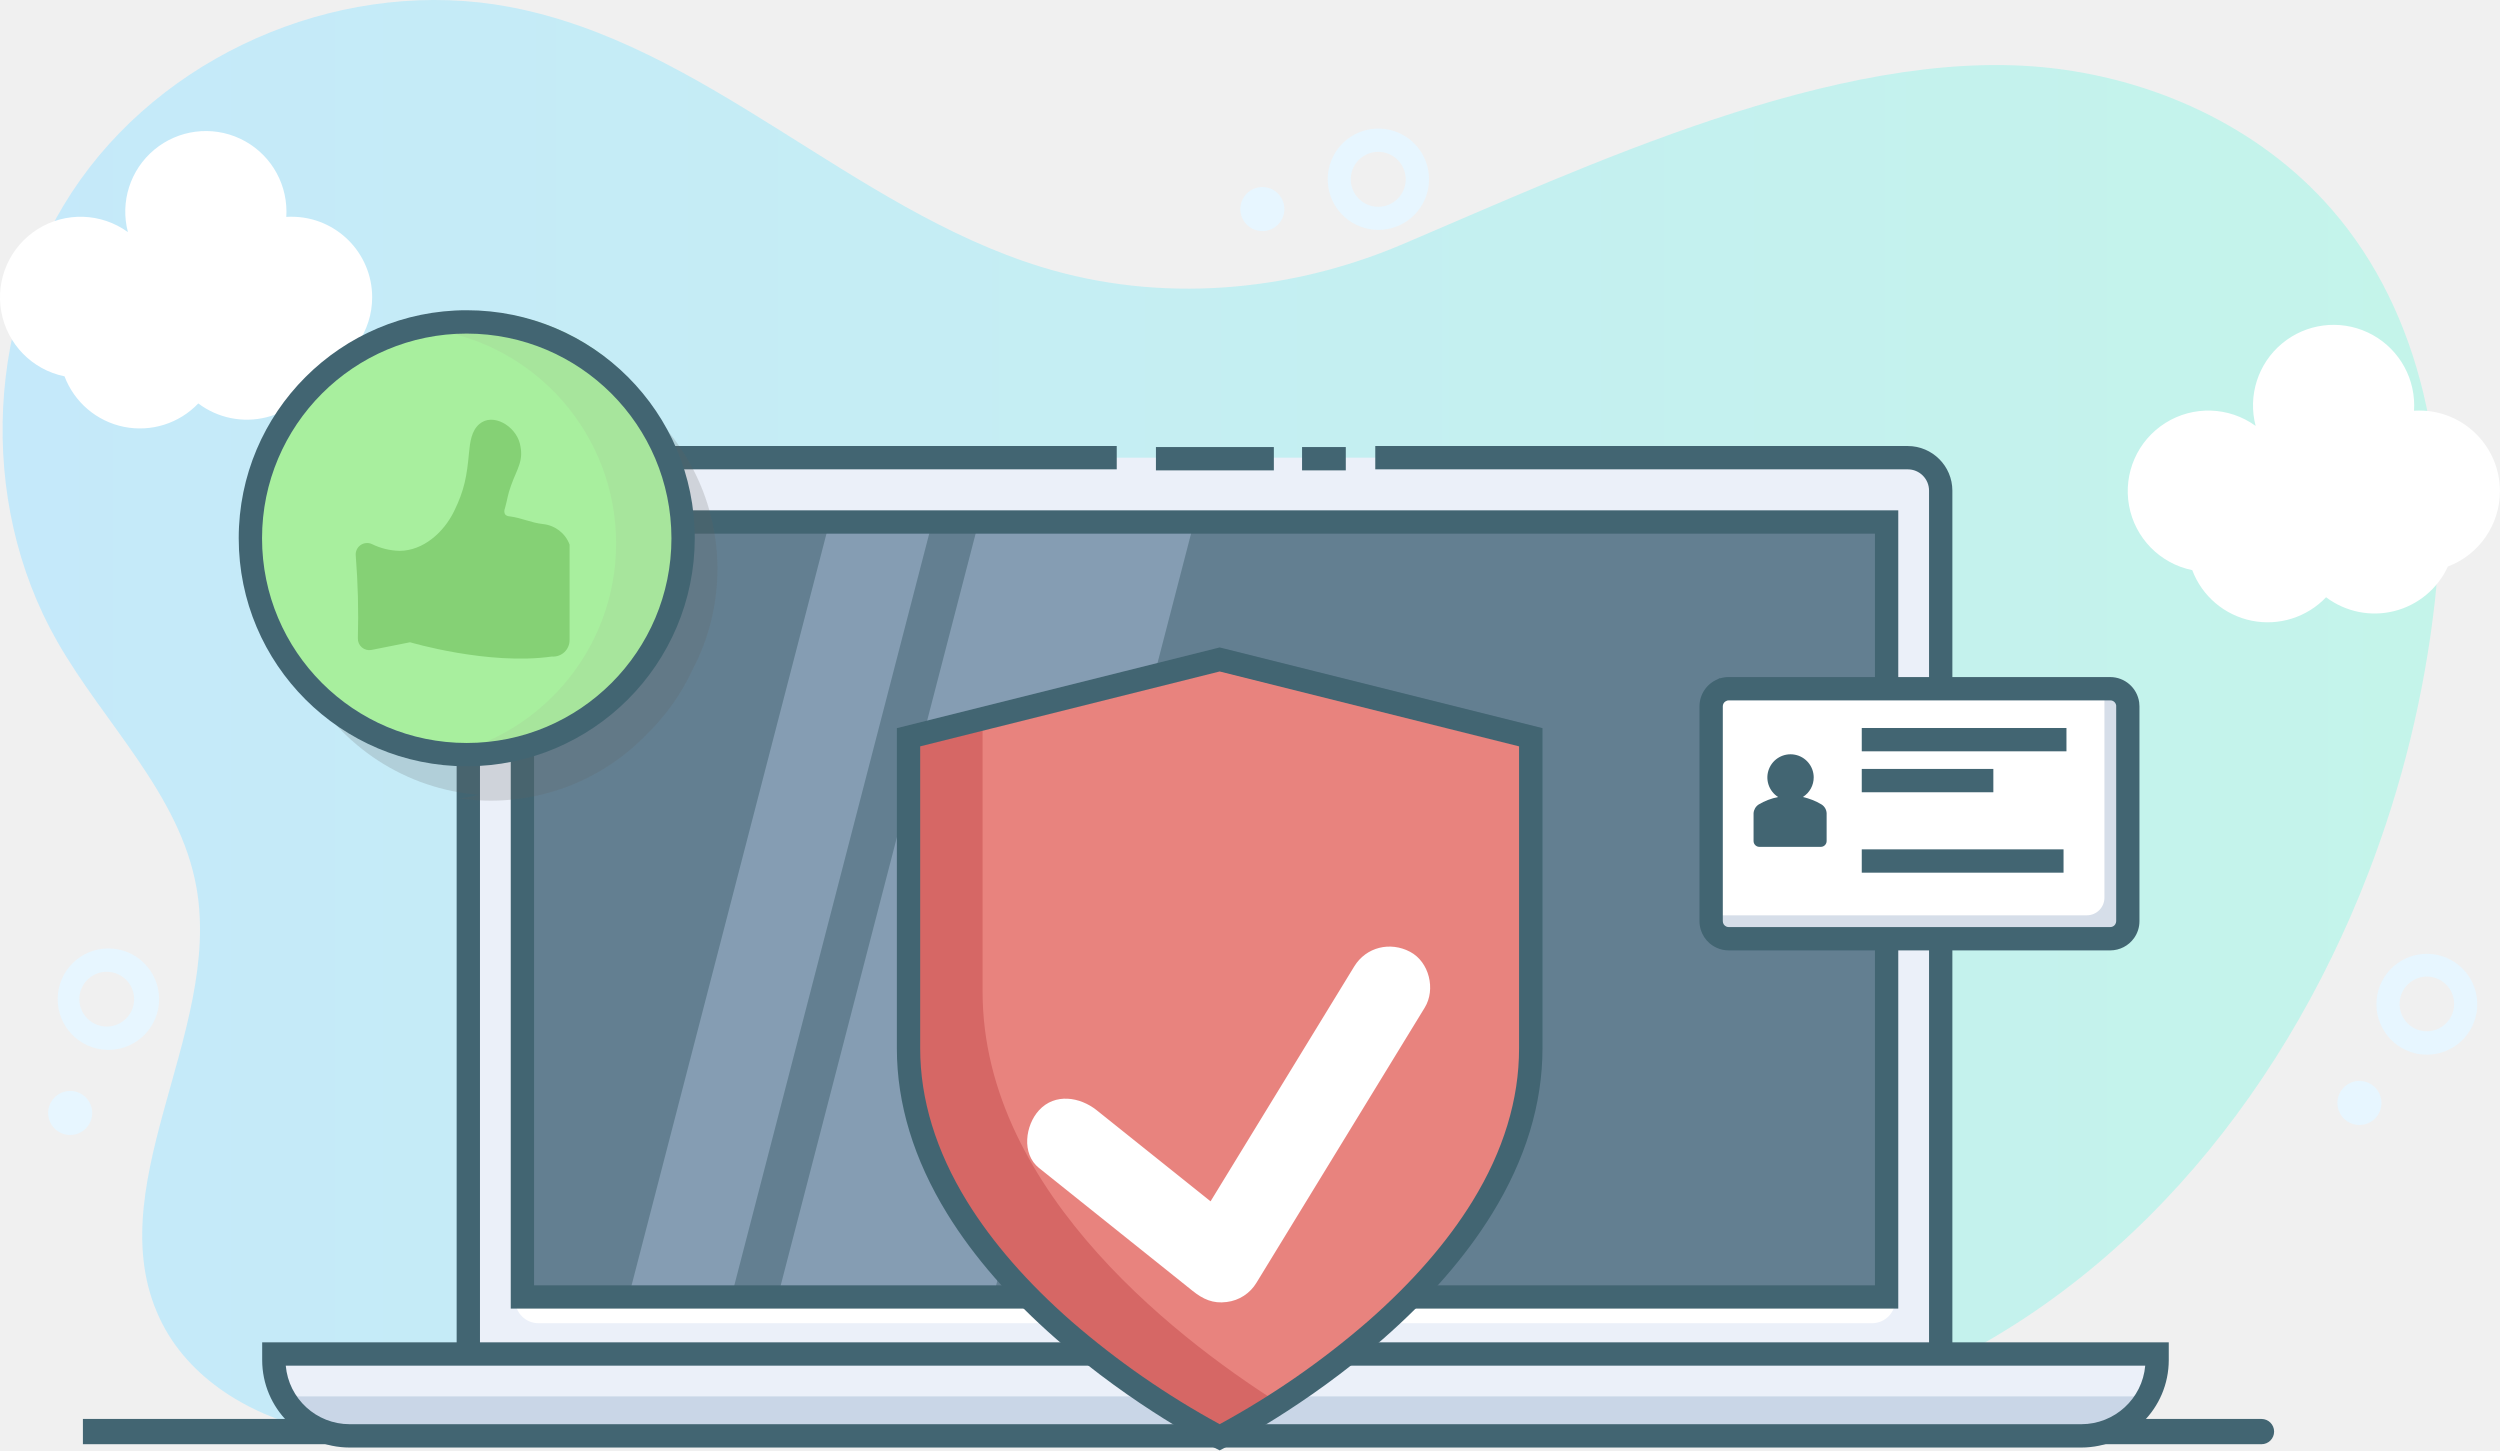
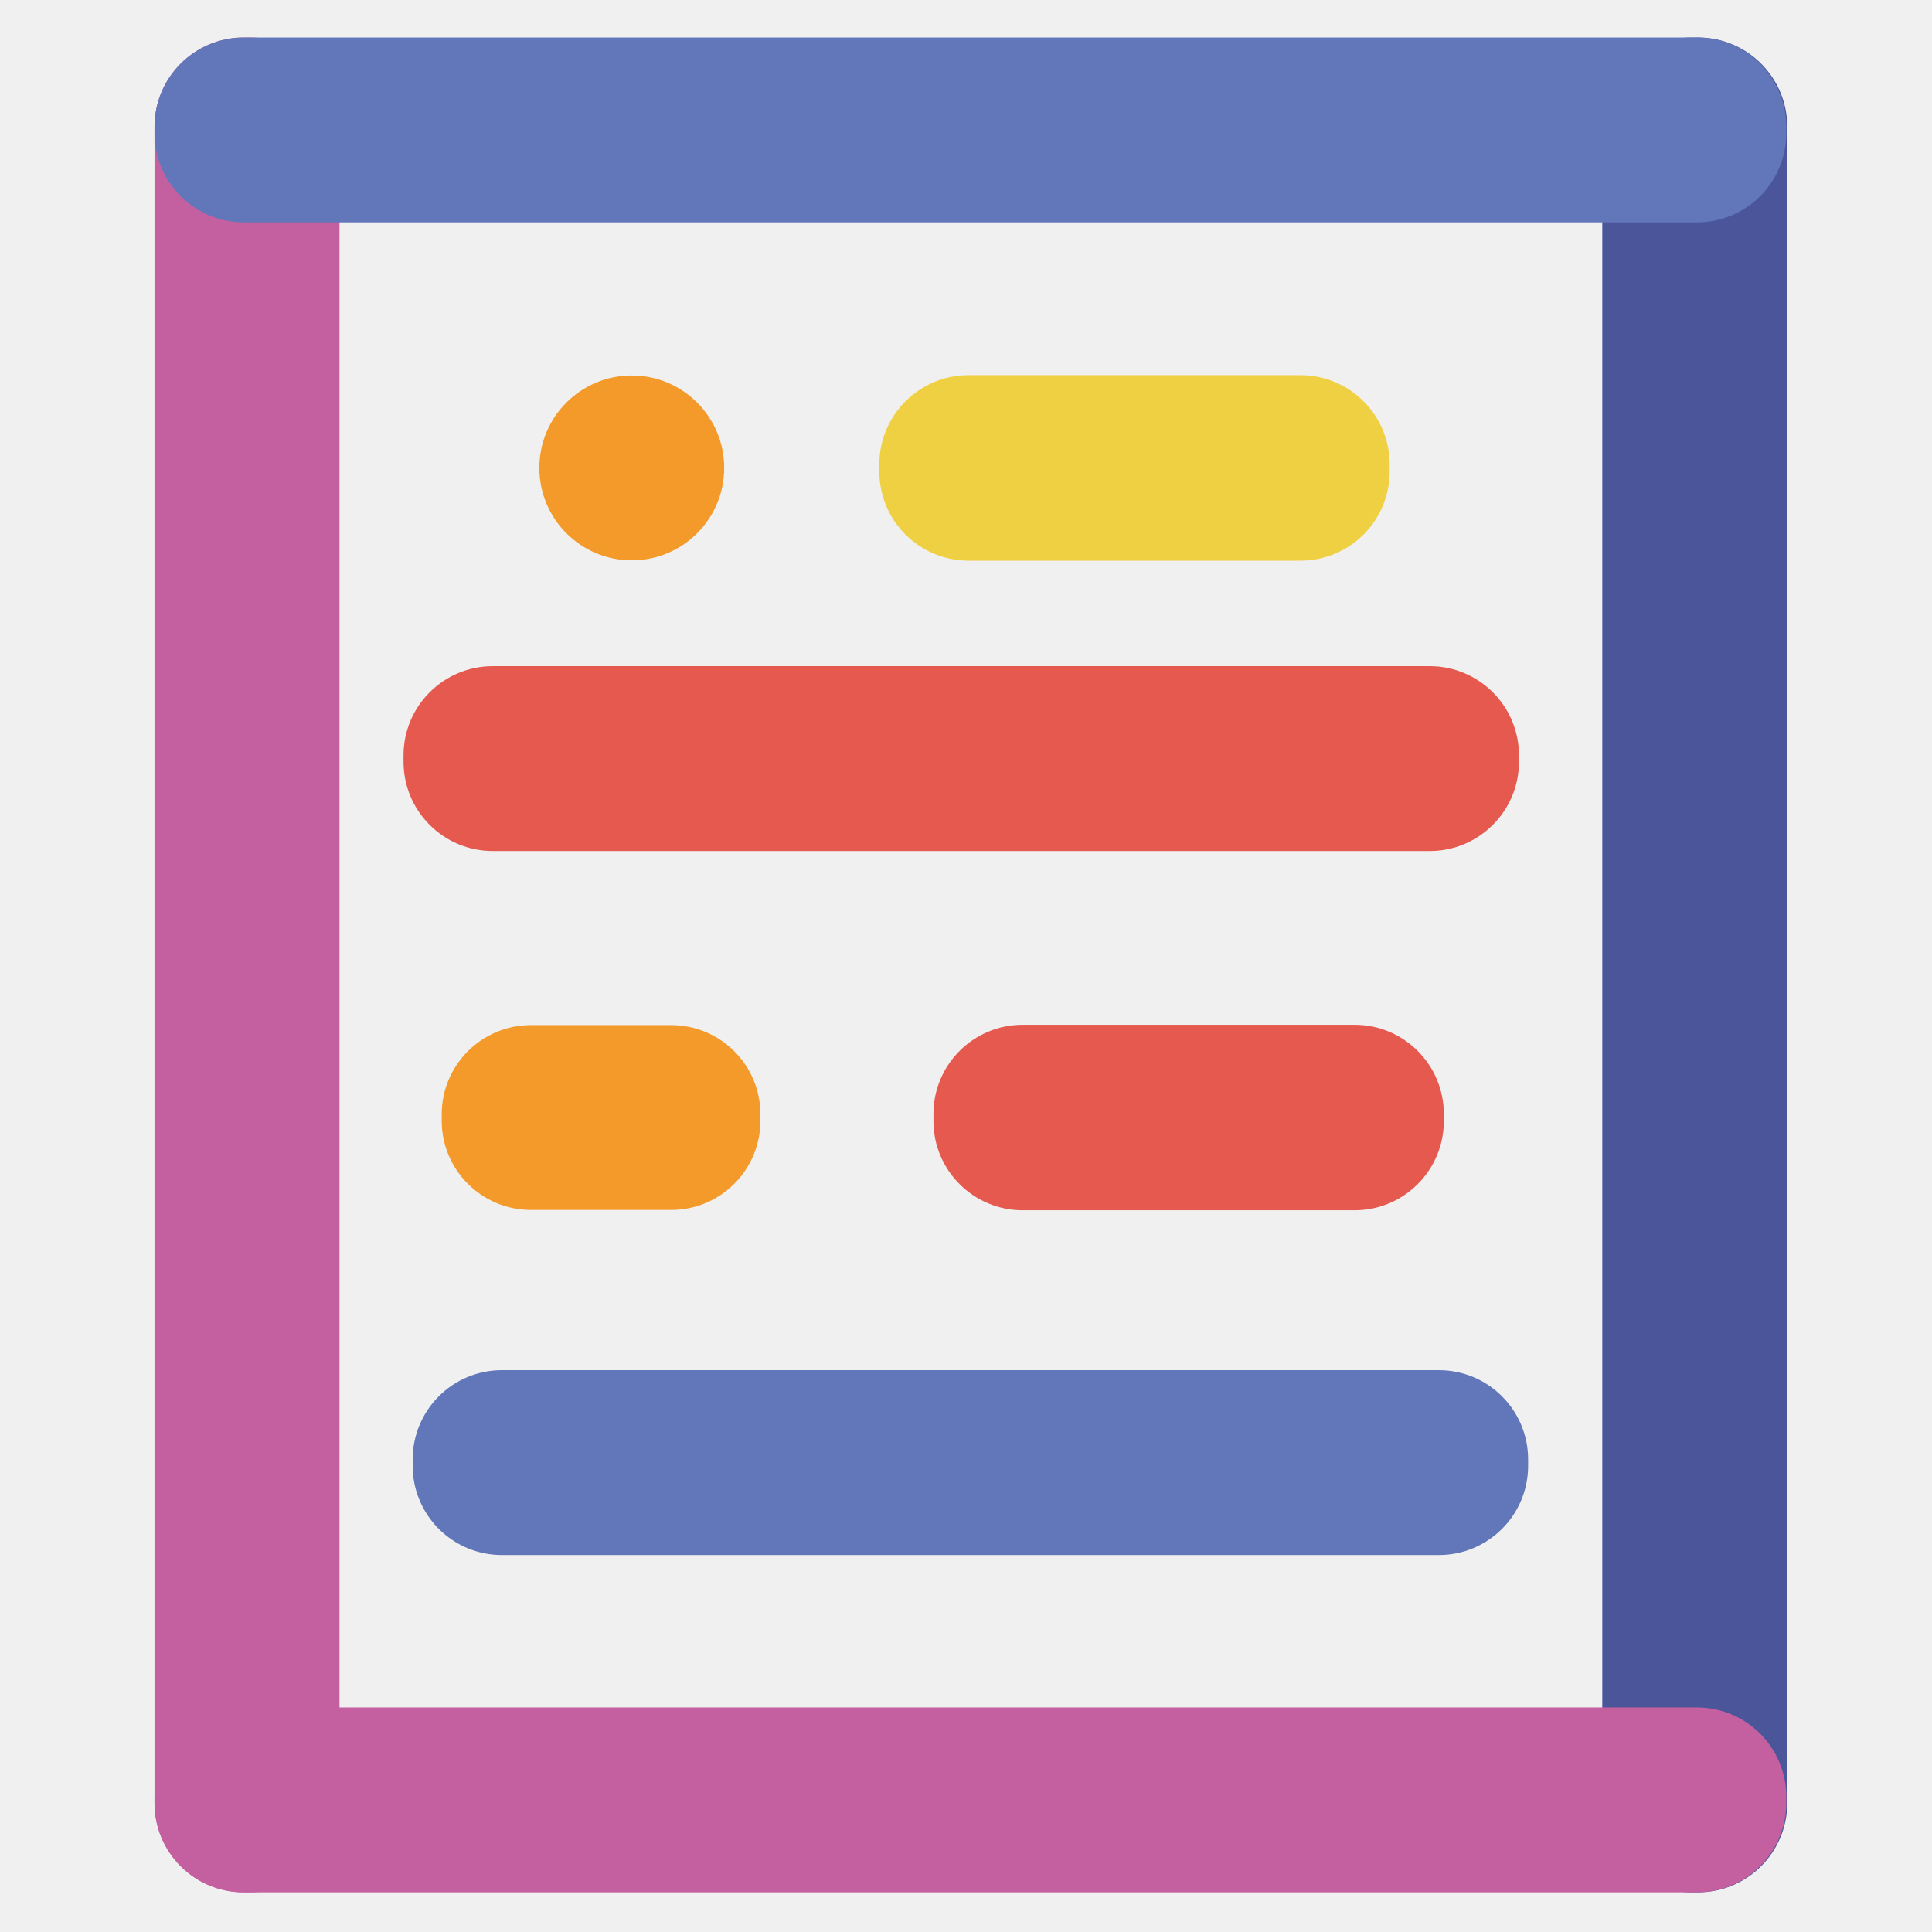
- <svg xmlns="http://www.w3.org/2000/svg" viewBox="0 0 1286.04 746.09">
-   <defs>
-     <style>.cls-1{fill:url(#linear-gradient);}.cls-2{fill:#e7f6ff;}.cls-3{fill:none;}.cls-4{fill:#426572;}.cls-5{fill:#fff;}.cls-6{fill:#ebf0f9;}.cls-7{fill:#637f91;}.cls-10,.cls-8{opacity:0.5;}.cls-10,.cls-9{fill:#a7bcd5;}.cls-11{fill:#d6dee9;}.cls-12{fill:#e8837e;}.cls-13{fill:#d66765;}.cls-14{fill:#606060;opacity:0.2;}.cls-15{fill:#a8ef9e;}.cls-16{fill:#a7e59c;}.cls-17{fill:#85d175;}</style>
-     <linearGradient id="linear-gradient" x1="1.32" y1="371.19" x2="1254.6" y2="371.19" gradientUnits="userSpaceOnUse">
-       <stop offset="0" stop-color="#c5e9fa" />
-       <stop offset="1" stop-color="#c4f4ea" />
-     </linearGradient>
-   </defs>
-   <g id="Layer_2" data-name="Layer 2">
-     <g id="Layer_1-2" data-name="Layer 1">
-       <path class="cls-1" d="M1218.18,449.46c-45.45,117.68-130.9,220.78-249.59,266.09a431.14,431.14,0,0,1-47.21,14.95C836.7,752.09,744.06,744.58,666,705.24c-33.13-16.71-63.34-38.79-96.59-55.26S498.19,622.73,462,630.86c-31.16,7-57.45,27.06-83.92,44.93-62.4,42.13-137.43,75.47-211.32,61-34-6.65-67.48-25.07-83.27-55.86-34.9-68.07,30.92-149,17.59-224.28-8.53-48.18-47.49-84.26-71.71-126.78C-12.08,257.14-7.18,160.53,41.42,92.38S179.74-11.92,262,3.54C362.31,22.4,438.15,107.29,535.69,137.33c61,18.77,127.23,13.17,185.49-11.55,94.13-39.95,223.45-101.22,329.38-91.24,56.33,5.31,111.58,30.31,148.76,73,47,53.89,61.09,130.4,53.25,201.46A563.35,563.35,0,0,1,1218.18,449.46Z" />
-       <path class="cls-2" d="M1248.42,542.54a26.3,26.3,0,0,1-6.2-.75,25.94,25.94,0,1,1,6.2.75Zm0-40.18a14.09,14.09,0,0,0-3.32,27.77h0a14.08,14.08,0,1,0,3.32-27.77Z" />
-       <circle class="cls-2" cx="1213.76" cy="567.4" r="11.33" transform="translate(376.29 1613.25) rotate(-76.37)" />
-       <path class="cls-2" d="M55.19,540.07a26.09,26.09,0,1,1,1.14,0Zm0-40.17H54.6a14.09,14.09,0,1,0,.61,0Z" />
-       <circle class="cls-2" cx="36.08" cy="572.54" r="11.33" transform="translate(-24.62 2.08) rotate(-2.47)" />
-       <path class="cls-2" d="M709.08,118.26A26.06,26.06,0,1,1,724,113.55,26.07,26.07,0,0,1,709.08,118.26ZM709,78.1a14.14,14.14,0,1,0,2.47.22A14.17,14.17,0,0,0,709,78.1Z" />
-       <circle class="cls-2" cx="649.4" cy="107.59" r="11.33" transform="translate(55.91 392.32) rotate(-35.04)" />
-       <rect class="cls-3" x="713.36" y="105.14" width="44.48" height="44.48" />
-       <rect class="cls-3" x="713.36" y="105.14" width="44.48" height="44.48" />
-       <path class="cls-4" d="M839.66,724.13" />
-       <path class="cls-5" d="M1286,252.66a41.46,41.46,0,0,0-41.46-41.46c-.92,0-1.83,0-2.73.09.06-.9.09-1.81.09-2.73a41.46,41.46,0,1,0-81.56,10.54,41.46,41.46,0,1,0-32.61,74.19,41.46,41.46,0,0,0,68.84,13.94,41.46,41.46,0,0,0,62.66-15.8A41.47,41.47,0,0,0,1286,252.66Z" />
-       <path class="cls-5" d="M191.45,153A41.46,41.46,0,0,0,150,111.5c-.92,0-1.83,0-2.73.09.06-.9.09-1.81.09-2.73A41.46,41.46,0,1,0,65.8,119.4a41.46,41.46,0,1,0-32.61,74.19A41.46,41.46,0,0,0,102,207.53a41.46,41.46,0,0,0,62.66-15.8A41.47,41.47,0,0,0,191.45,153Z" />
-       <path class="cls-4" d="M954.18,742.93H357.68v-13h596.5a6.5,6.5,0,1,1,0,13Z" />
-       <path class="cls-4" d="M331,742.93H294.53a6.5,6.5,0,0,1,0-13H331a6.5,6.5,0,1,1,0,13Z" />
-       <path class="cls-4" d="M270.86,742.93H259.24a6.5,6.5,0,0,1,0-13h11.62a6.5,6.5,0,0,1,0,13Z" />
-       <path class="cls-4" d="M1163.34,742.93H980v-13h183.34a6.5,6.5,0,0,1,0,13Z" />
-       <path class="cls-4" d="M226,742.93H42.65v-13H226a6.5,6.5,0,1,1,0,13Z" />
-       <path class="cls-6" d="M254.27,235.44H985a13.36,13.36,0,0,1,13.36,13.36V712.31a0,0,0,0,1,0,0H240.91a0,0,0,0,1,0,0V248.8A13.36,13.36,0,0,1,254.27,235.44Z" />
-       <rect class="cls-7" x="270.24" y="268.53" width="701.77" height="400.9" />
-       <path class="cls-5" d="M265,668.68H975a0,0,0,0,1,0,0v0a12,12,0,0,1-12,12H277a12,12,0,0,1-12-12v0a0,0,0,0,1,0,0Z" />
-       <g class="cls-8">
-         <polygon class="cls-9" points="479.94 267.03 375.02 671.69 322.18 671.69 427.1 267.03 479.94 267.03" />
-         <polygon class="cls-9" points="614.63 267.03 509.7 671.69 398.9 671.69 503.82 267.03 614.63 267.03" />
-       </g>
-       <path class="cls-4" d="M1004.33,718.31H234.91V280.9a51.52,51.52,0,0,1,51.46-51.46h288.1v12H286.37a39.51,39.51,0,0,0-39.46,39.46V706.31H992.33V252.37a10.94,10.94,0,0,0-10.93-10.93H707.46v-12H981.4a23,23,0,0,1,22.93,22.93Z" />
-       <path class="cls-6" d="M145.38,698h968.78a0,0,0,0,1,0,0v3.12a39,39,0,0,1-39,39H184.38a39,39,0,0,1-39-39V698A0,0,0,0,1,145.38,698Z" />
-       <path class="cls-10" d="M1109.21,718.33a29.34,29.34,0,0,1-27.39,18.8H171.71a29.34,29.34,0,0,1-27.39-18.8Z" />
-       <path class="cls-4" d="M1070.65,744.64H179.87a45.05,45.05,0,0,1-45-45v-9.12h980.78v9.12A45.05,45.05,0,0,1,1070.65,744.64ZM147,702.51a33,33,0,0,0,32.88,30.12h890.78a33,33,0,0,0,32.88-30.12Z" />
-       <path class="cls-4" d="M976.5,673.18H262.74V262.53H976.5Zm-701.77-12H964.5V274.53H274.74Z" />
-       <path class="cls-5" d="M1096.11,364.81V475.38a9.06,9.06,0,0,1-9,9H890.77a8.88,8.88,0,0,1-3.66-.78,9,9,0,0,1-5.37-8.24V364.81a9,9,0,0,1,5.78-8.42h0a8.84,8.84,0,0,1,3.22-.6h196.31a9.06,9.06,0,0,1,8.94,7.77A8.59,8.59,0,0,1,1096.11,364.81Z" />
-       <path class="cls-11" d="M1094.61,361.8V472.37a9.06,9.06,0,0,1-9,9H889.27a8.88,8.88,0,0,1-3.66-.78,9,9,0,0,1-5.37-8.24v-1.5h193.31a9.06,9.06,0,0,0,9-9V352.78h3a9.06,9.06,0,0,1,8.94,7.77A8.59,8.59,0,0,1,1094.61,361.8Z" />
-       <path class="cls-4" d="M1085.58,488.9H889.27a14.82,14.82,0,0,1-6.12-1.31,15,15,0,0,1-8.91-13.72V363.31a15.12,15.12,0,0,1,9.3-13.88l1-.54h.48a14.82,14.82,0,0,1,4.21-.6h196.31a15.09,15.09,0,0,1,14.88,12.93,14.52,14.52,0,0,1,.15,2.09V473.88a14.91,14.91,0,0,1-2.79,8.71A15.06,15.06,0,0,1,1085.58,488.9Zm-198.11-128a3,3,0,0,0-1.23,2.42V473.88a3,3,0,0,0,1.81,2.76,2.93,2.93,0,0,0,1.22.26h196.31a3,3,0,0,0,2.46-1.29,3,3,0,0,0,.56-1.74V363.31a2.6,2.6,0,0,0,0-.38,3.05,3.05,0,0,0-3-2.65H889.27a2.88,2.88,0,0,0-.83.12Z" />
-       <path class="cls-4" d="M937,413.81A32.07,32.07,0,0,0,927.4,410,11.88,11.88,0,0,0,933,399.82,11.92,11.92,0,1,0,914.69,410a31.85,31.85,0,0,0-10,3.84,5.82,5.82,0,0,0-2.63,4.51v14.29a3,3,0,0,0,3,3h31.59a3,3,0,0,0,3-3V418.33A5.62,5.62,0,0,0,937,413.81Z" />
-       <rect class="cls-4" x="957.72" y="374.49" width="105.3" height="12" />
-       <rect class="cls-4" x="957.72" y="395.55" width="67.69" height="12" />
-       <rect class="cls-4" x="957.72" y="436.92" width="103.8" height="12" />
-       <path class="cls-12" d="M630.62,739.39s160.06-80,160.06-200.07V379.25l-160.06-40-160.06,40V539.31C470.56,659.36,630.62,739.39,630.62,739.39Z" />
-       <path class="cls-13" d="M662.35,724.65a362.33,362.33,0,0,1-31.83,18.74s-160.06-80-160.06-200.08V383.25l35-8.75V510.19C505.46,614.79,611.2,693,662.35,724.65Z" />
-       <path class="cls-4" d="M627.42,746.09l-2.68-1.34c-1.66-.83-41.17-20.75-81.3-55.87-23.69-20.73-42.59-42.43-56.18-64.52-17.19-27.93-25.9-56.54-25.9-85V374.57l166.06-41.52,1.46.36,164.6,41.15V539.31c0,28.51-8.71,57.12-25.9,85-13.59,22.09-32.49,43.79-56.18,64.52-40.13,35.12-79.64,55-81.3,55.87ZM473.36,383.94V539.31c0,26.25,8.11,52.75,24.12,78.76,13,21.06,31.08,41.85,53.86,61.78a429.65,429.65,0,0,0,76.08,52.77,430.41,430.41,0,0,0,76.28-52.94C726.43,659.76,744.51,639,757.43,618c16-26,24-52.43,24-78.64V383.94L627.42,345.42Z" />
-       <path class="cls-5" d="M534.44,600.8l69.16,55.33,9.82,7.86c5.42,4.34,10.56,6.73,17.64,5.78a20.72,20.72,0,0,0,15.34-10L722.1,536l10.8-17.65c5.74-9.38,2.36-23.51-7.53-28.73-10.23-5.41-22.61-2.48-28.73,7.53l-75.7,123.76-10.8,17.65,33-4.25L574,579l-9.82-7.86c-8.56-6.85-21.45-9-29.7,0-7,7.62-9.16,22.37,0,29.7Z" />
-       <path class="cls-14" d="M356,345a111.31,111.31,0,1,0-199.1-99.42,111.33,111.33,0,0,0,89.46,163.31q-4.82,1.14-9.79,1.85a111.31,111.31,0,0,0,95.87-32.76A111.57,111.57,0,0,0,356,345Z" />
-       <circle class="cls-15" cx="242.76" cy="271.6" r="111.3" />
-       <path class="cls-16" d="M348.75,279.55A111.31,111.31,0,0,1,221.56,389.7a111.3,111.3,0,0,0,0-220.31,111.31,111.31,0,0,1,127.2,110.16Z" />
-       <path class="cls-4" d="M240.11,394.19A117.3,117.3,0,1,1,357.4,276.9,117.43,117.43,0,0,1,240.11,394.19Zm0-222.59A105.3,105.3,0,1,0,345.4,276.9,105.41,105.41,0,0,0,240.11,171.6Z" />
-       <rect class="cls-4" x="669.8" y="229.97" width="22.5" height="12" />
-       <rect class="cls-4" x="594.63" y="229.97" width="60.66" height="12" />
-       <path class="cls-17" d="M283.86,337.74c-32.66,4.63-72.92-7.35-72.92-7.35l-19.85,3.95a5.89,5.89,0,0,1-7-6A395.17,395.17,0,0,0,183,285.78a5.87,5.87,0,0,1,8.24-5.93,34.17,34.17,0,0,0,14.36,3.52c12.05-.1,22.57-9.34,27.95-20.31s6.6-18.08,7.73-30.28c.49-5.33,1.27-11.24,5.32-14.66,7-5.93,18.52,1,20.79,9.95S266,241,262.91,249.7c-2,5.68-1.56,6-3.18,11.85a3.6,3.6,0,0,0,.06,3,3.17,3.17,0,0,0,2.3,1.06c6.54.84,10.83,3.28,17.38,4A16.31,16.31,0,0,1,293,280.14v49.09a8.46,8.46,0,0,1-9.1,8.51Z" />
-     </g>
-   </g>
+ <svg xmlns="http://www.w3.org/2000/svg" width="800px" height="800px" viewBox="0 0 1024 1024" class="icon" version="1.1">
+   <path d="M899.984 19.873h-3.452c-26.123 0-47.296 21.172-47.296 47.296v888.508c0 26.127 21.173 47.298 47.296 47.298h3.452c26.119 0 47.297-21.171 47.297-47.298V67.169c0-26.124-21.177-47.296-47.297-47.296z" fill="#4A5699" />
+   <path d="M132.643 19.873h-3.449c-26.12 0-47.296 21.172-47.296 47.296v888.508c0 26.127 21.177 47.298 47.296 47.298h3.449c26.123 0 47.299-21.171 47.299-47.298V67.169c0-26.124-21.176-47.296-47.299-47.296z" fill="#C45FA0" />
+   <path d="M899.463 19.873H129.194c-26.12 0-47.296 21.172-47.296 47.296v3.377c0 26.12 21.177 47.299 47.296 47.299h770.269c26.123 0 47.296-21.179 47.296-47.299v-3.377c0-26.124-21.173-47.296-47.296-47.296z" fill="#6277BA" />
+   <path d="M899.463 905.006H129.194c-26.12 0-47.296 21.17-47.296 47.29v3.381c0 26.127 21.177 47.298 47.296 47.298h770.269c26.123 0 47.296-21.171 47.296-47.298v-3.381c0-26.12-21.173-47.29-47.296-47.29z" fill="#C45FA0" />
+   <path d="M717.962 543.153H542.047c-26.121 0-47.298 21.175-47.298 47.297v3.724c0 26.123 21.177 47.293 47.298 47.293h175.915c26.121 0 47.297-21.17 47.297-47.293v-3.724c0-26.122-21.176-47.297-47.297-47.297z" fill="#E5594F" />
+   <path d="M689.268 198.849H513.355c-26.122 0-47.298 21.175-47.298 47.297v3.722c0 26.12 21.176 47.297 47.298 47.297h175.912c26.122 0 47.298-21.177 47.298-47.297v-3.722c0-26.122-21.175-47.297-47.297-47.297z" fill="#F0D043" />
+   <path d="M757.789 353.081H261.17c-26.121 0-47.297 21.172-47.297 47.296v3.377c0 26.121 21.177 47.299 47.297 47.299h496.619c26.121 0 47.296-21.178 47.296-47.299v-3.377c0-26.125-21.175-47.296-47.296-47.296z" fill="#E5594F" />
+   <path d="M762.638 726.225h-496.62c-26.12 0-47.294 21.18-47.294 47.301v3.377c0 26.12 21.174 47.3 47.294 47.3h496.62c26.122 0 47.296-21.18 47.296-47.3v-3.377c0-26.122-21.174-47.301-47.296-47.301z" fill="#6277BA" />
+   <path d="M355.734 543.328H281.41c-26.122 0-47.297 21.17-47.297 47.293v3.378c0 26.118 21.175 47.297 47.297 47.297h74.324c26.123 0 47.296-21.179 47.296-47.297v-3.378c0-26.123-21.174-47.293-47.296-47.293z" fill="#F39A2B" />
+   <path d="M334.85 248.006m-48.986 0a48.986 48.986 0 1 0 97.972 0 48.986 48.986 0 1 0-97.972 0Z" fill="#F39A2B" />
</svg>
